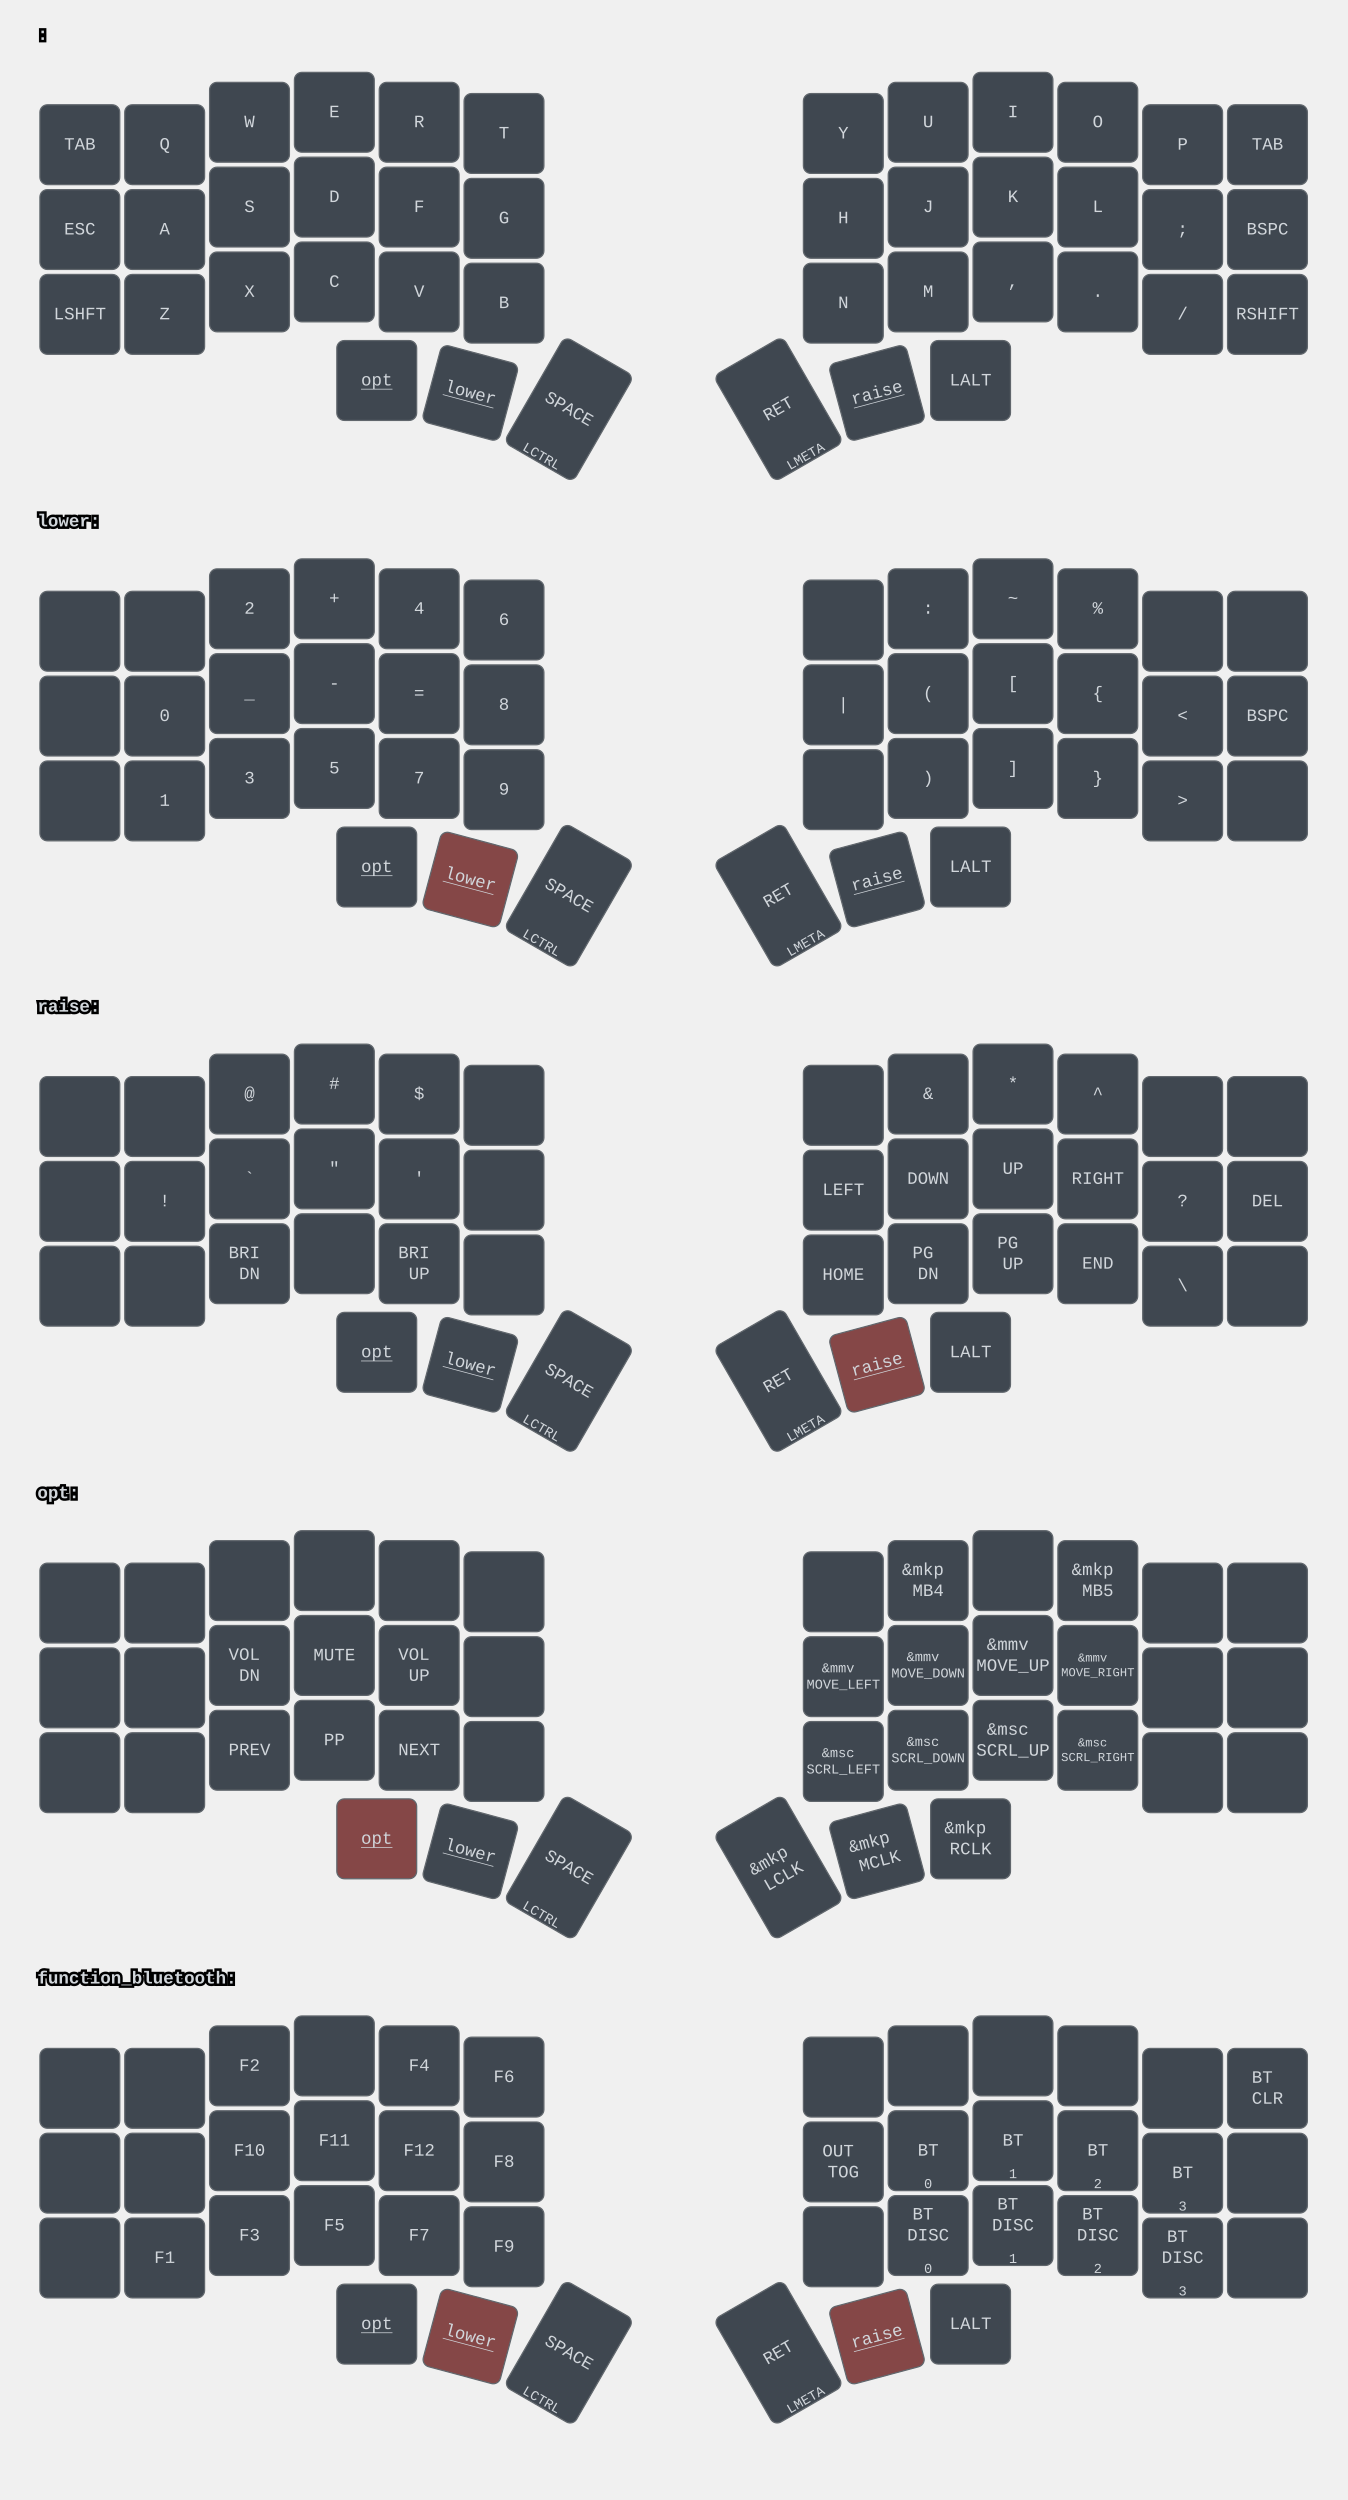
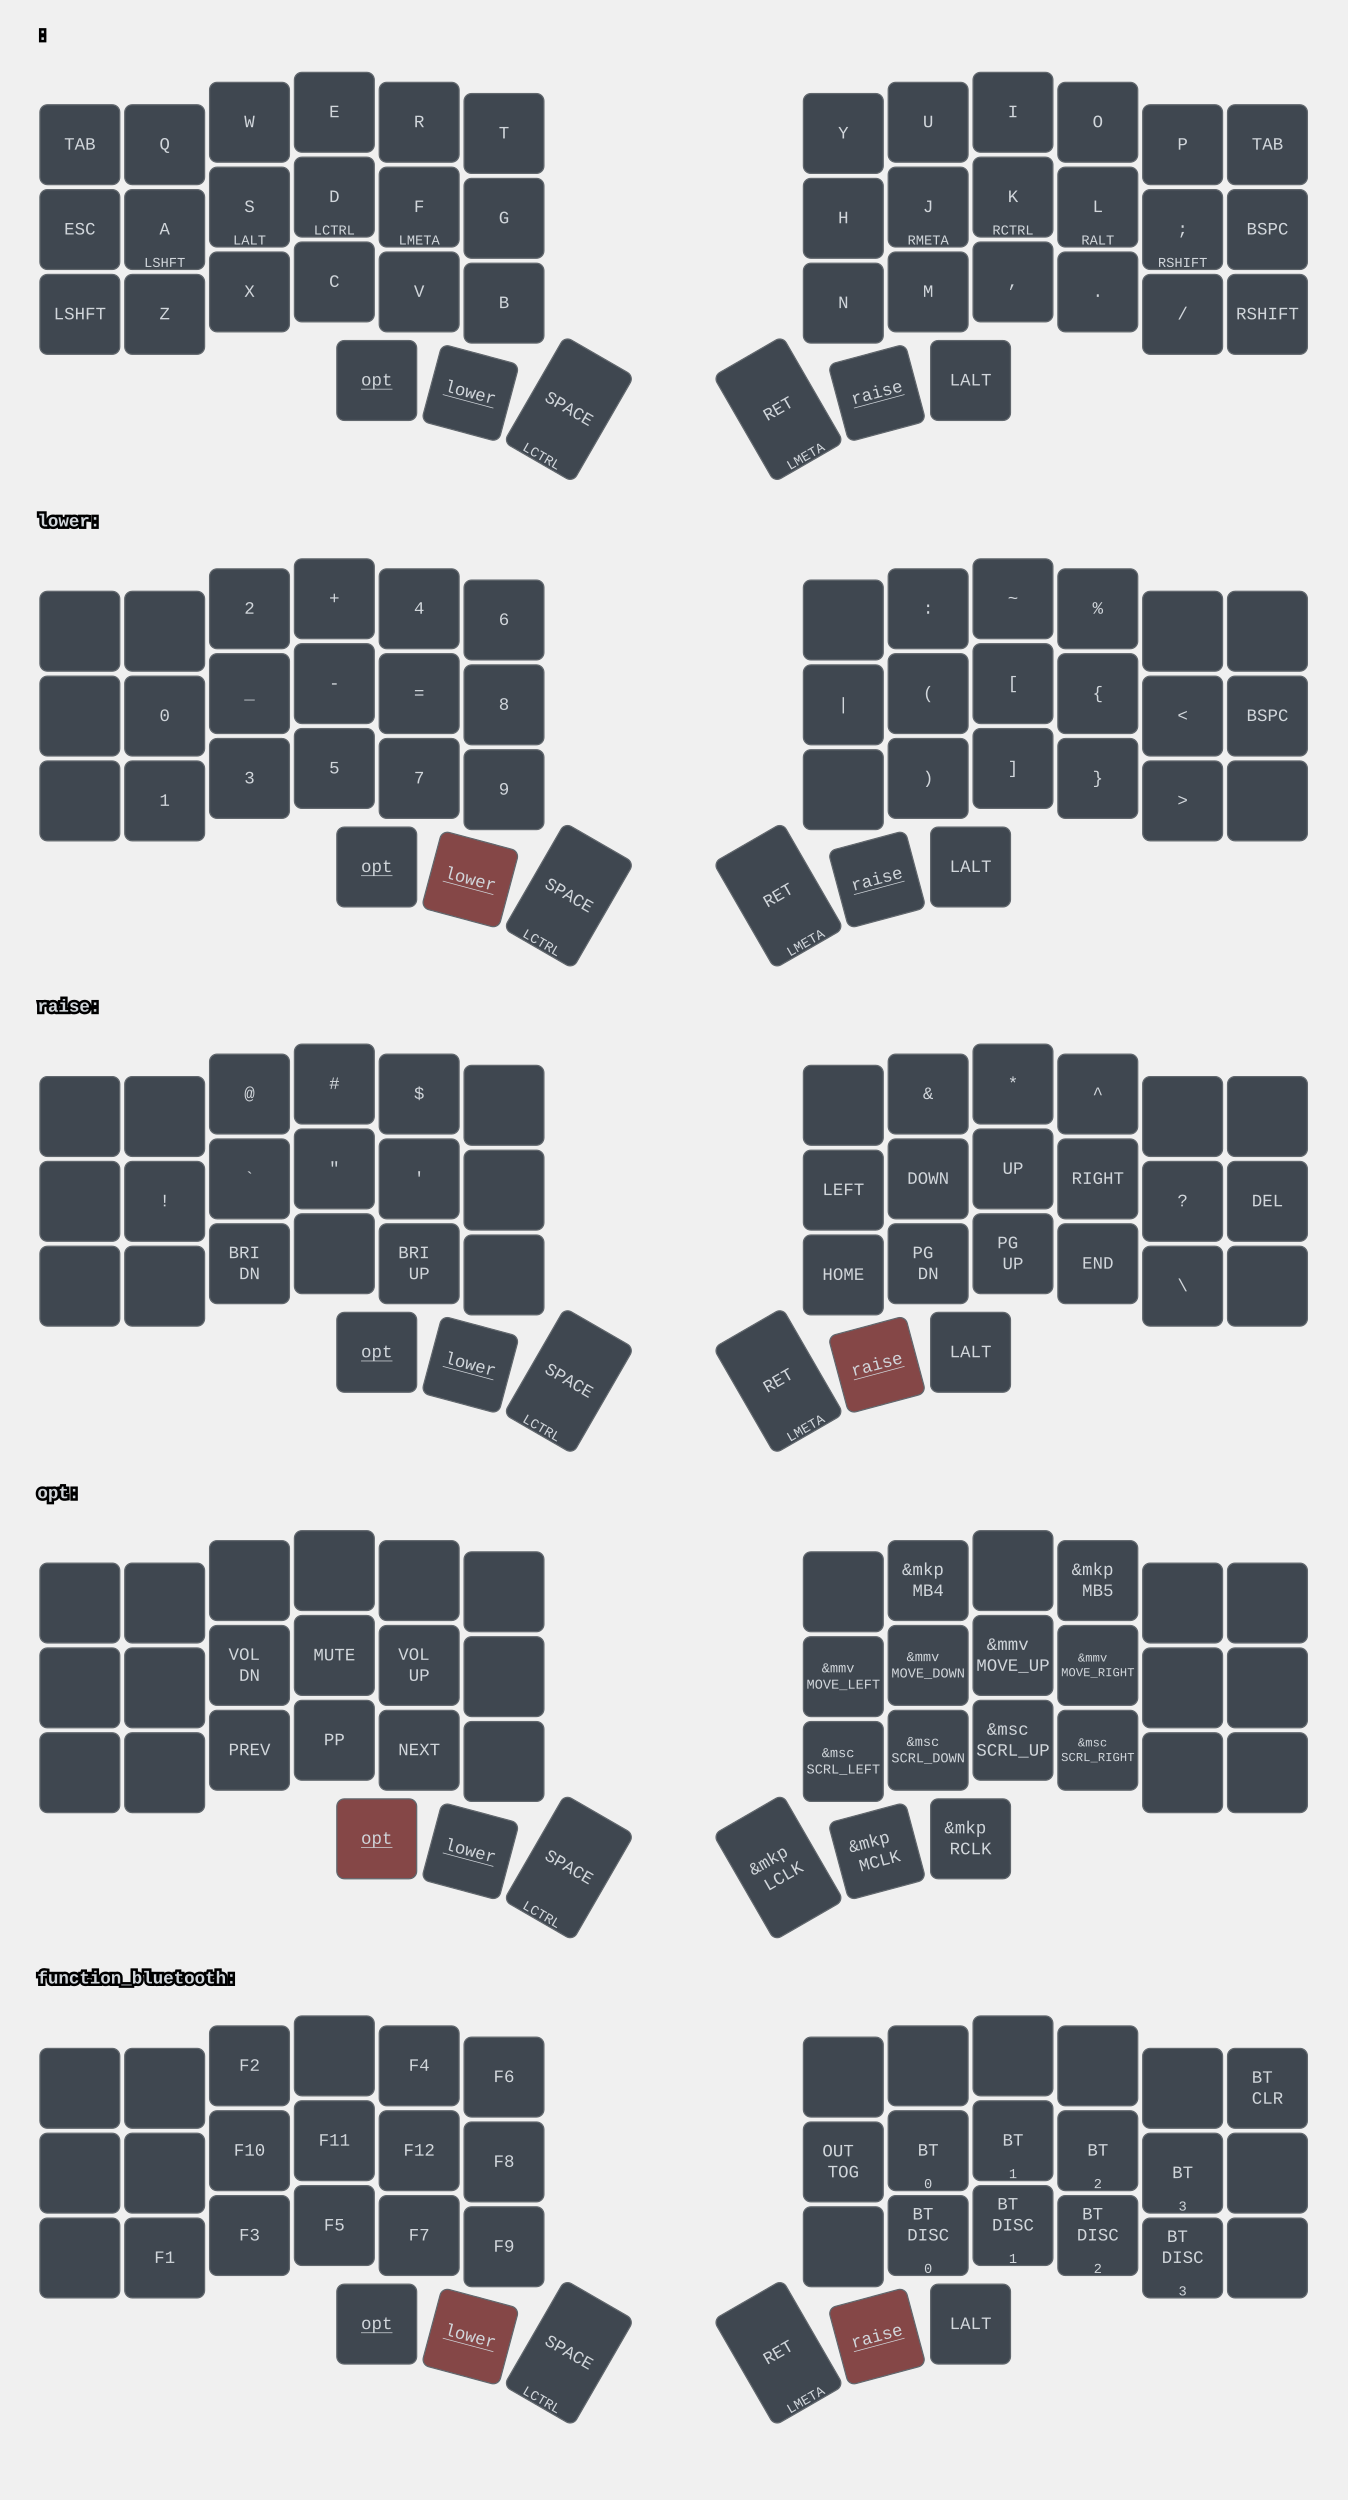
<svg xmlns="http://www.w3.org/2000/svg" width="1080" height="2004" viewBox="0 0 1080 2004" class="keymap">
  <style>/* inherit to force styles through use tags */
svg path {
    fill: inherit;
}

/* font and background color specifications */
svg.keymap {
    font-family: SFMono-Regular,Consolas,Liberation Mono,Menlo,monospace;
    font-size: 14px;
    font-kerning: normal;
    text-rendering: optimizeLegibility;
    fill: #24292e;
}

/* default key styling */
rect.key {
    fill: #f6f8fa;
}

rect.key, rect.combo {
    stroke: #c9cccf;
    stroke-width: 1;
}

/* default key side styling, only used is draw_key_sides is set */
rect.side {
    filter: brightness(90%);
}

/* color accent for combo boxes */
rect.combo, rect.combo-separate {
    fill: #cdf;
}

/* color accent for held keys */
rect.held, rect.combo.held {
    fill: #fdd;
}

/* color accent for ghost (optional) keys */
rect.ghost, rect.combo.ghost {
    stroke-dasharray: 4, 4;
    stroke-width: 2;
}

text {
    text-anchor: middle;
    dominant-baseline: middle;
}

/* styling for layer labels */
text.label {
    font-weight: bold;
    text-anchor: start;
    stroke: white;
    stroke-width: 4;
    paint-order: stroke;
}

/* styling for optional footer */
text.footer {
    text-anchor: end;
    dominant-baseline: auto;
    stroke: white;
    stroke-width: 4;
    paint-order: stroke;
}

/* styling for combo tap, and key non-tap label text */
text.combo, text.hold, text.shifted, text.left, text.right {
    font-size: 11px;
}

text.hold {
    text-anchor: middle;
    dominant-baseline: auto;
}

text.shifted {
    text-anchor: middle;
    dominant-baseline: hanging;
}

text.left {
    text-anchor: start;
}

text.right {
    text-anchor: end;
}

text.layer-activator {
    text-decoration: underline;
}

/* styling for hold/shifted label text in combo box */
text.combo.hold, text.combo.shifted, text.combo.left, text.combo.right {
    font-size: 8px;
}

/* lighter symbol for transparent keys */
text.trans {
    fill: #7b7e81;
}

/* styling for combo dendrons */
path.combo {
    stroke-width: 1;
    stroke: gray;
    fill: none;
}

/* Start Tabler Icons Cleanup */
/* cannot use height/width with glyphs */
.icon-tabler &gt; path {
    fill: inherit;
    stroke: inherit;
    stroke-width: 2;
}
/* hide tabler's default box */
.icon-tabler &gt; path[stroke="none"][fill="none"] {
    visibility: hidden;
}
/* End Tabler Icons Cleanup */

svg.keymap { fill: #d1d6db; }
rect.key { fill: #3f4750; }
rect.key, rect.combo { stroke: #60666c; }
rect.combo, rect.combo-separate { fill: #1f3d7a; }
rect.held, rect.combo.held { fill: #854747; }
text.label, text.footer { stroke: black; }
text.trans { fill: #7e8184; }
path.combo { stroke: #7f7f7f; }
</style>
  <g transform="translate(30, 0)" class="layer- ">
    <text x="0" y="28" class="label" id="x_x"> :</text>
    <g transform="translate(0, 56)">
      <g transform="translate(34, 60)" class="key keypos-0">
        <rect rx="6" ry="6" x="-32" y="-32" width="64" height="64" class="key" />
        <text x="0" y="0" class="key tap">TAB</text>
      </g>
      <g transform="translate(102, 60)" class="key keypos-1">
        <rect rx="6" ry="6" x="-32" y="-32" width="64" height="64" class="key" />
        <text x="0" y="0" class="key tap">Q</text>
      </g>
      <g transform="translate(170, 42)" class="key keypos-2">
        <rect rx="6" ry="6" x="-32" y="-32" width="64" height="64" class="key" />
        <text x="0" y="0" class="key tap">W</text>
      </g>
      <g transform="translate(238, 34)" class="key keypos-3">
        <rect rx="6" ry="6" x="-32" y="-32" width="64" height="64" class="key" />
        <text x="0" y="0" class="key tap">E</text>
      </g>
      <g transform="translate(306, 42)" class="key keypos-4">
        <rect rx="6" ry="6" x="-32" y="-32" width="64" height="64" class="key" />
        <text x="0" y="0" class="key tap">R</text>
      </g>
      <g transform="translate(374, 51)" class="key keypos-5">
        <rect rx="6" ry="6" x="-32" y="-32" width="64" height="64" class="key" />
        <text x="0" y="0" class="key tap">T</text>
      </g>
      <g transform="translate(646, 51)" class="key keypos-6">
        <rect rx="6" ry="6" x="-32" y="-32" width="64" height="64" class="key" />
        <text x="0" y="0" class="key tap">Y</text>
      </g>
      <g transform="translate(714, 42)" class="key keypos-7">
        <rect rx="6" ry="6" x="-32" y="-32" width="64" height="64" class="key" />
        <text x="0" y="0" class="key tap">U</text>
      </g>
      <g transform="translate(782, 34)" class="key keypos-8">
        <rect rx="6" ry="6" x="-32" y="-32" width="64" height="64" class="key" />
        <text x="0" y="0" class="key tap">I</text>
      </g>
      <g transform="translate(850, 42)" class="key keypos-9">
        <rect rx="6" ry="6" x="-32" y="-32" width="64" height="64" class="key" />
        <text x="0" y="0" class="key tap">O</text>
      </g>
      <g transform="translate(918, 60)" class="key keypos-10">
        <rect rx="6" ry="6" x="-32" y="-32" width="64" height="64" class="key" />
        <text x="0" y="0" class="key tap">P</text>
      </g>
      <g transform="translate(986, 60)" class="key keypos-11">
        <rect rx="6" ry="6" x="-32" y="-32" width="64" height="64" class="key" />
        <text x="0" y="0" class="key tap">TAB</text>
      </g>
      <g transform="translate(34, 128)" class="key keypos-12">
        <rect rx="6" ry="6" x="-32" y="-32" width="64" height="64" class="key" />
        <text x="0" y="0" class="key tap">ESC</text>
      </g>
      <g transform="translate(102, 128)" class="key keypos-13">
        <rect rx="6" ry="6" x="-32" y="-32" width="64" height="64" class="key" />
        <text x="0" y="0" class="key tap">A</text>
+         <text x="0" y="30" class="key hold">LSHFT</text>
      </g>
      <g transform="translate(170, 110)" class="key keypos-14">
        <rect rx="6" ry="6" x="-32" y="-32" width="64" height="64" class="key" />
        <text x="0" y="0" class="key tap">S</text>
+         <text x="0" y="30" class="key hold">LALT</text>
      </g>
      <g transform="translate(238, 102)" class="key keypos-15">
        <rect rx="6" ry="6" x="-32" y="-32" width="64" height="64" class="key" />
        <text x="0" y="0" class="key tap">D</text>
+         <text x="0" y="30" class="key hold">LCTRL</text>
      </g>
      <g transform="translate(306, 110)" class="key keypos-16">
        <rect rx="6" ry="6" x="-32" y="-32" width="64" height="64" class="key" />
        <text x="0" y="0" class="key tap">F</text>
+         <text x="0" y="30" class="key hold">LMETA</text>
      </g>
      <g transform="translate(374, 119)" class="key keypos-17">
        <rect rx="6" ry="6" x="-32" y="-32" width="64" height="64" class="key" />
        <text x="0" y="0" class="key tap">G</text>
      </g>
      <g transform="translate(646, 119)" class="key keypos-18">
        <rect rx="6" ry="6" x="-32" y="-32" width="64" height="64" class="key" />
        <text x="0" y="0" class="key tap">H</text>
      </g>
      <g transform="translate(714, 110)" class="key keypos-19">
        <rect rx="6" ry="6" x="-32" y="-32" width="64" height="64" class="key" />
        <text x="0" y="0" class="key tap">J</text>
+         <text x="0" y="30" class="key hold">RMETA</text>
      </g>
      <g transform="translate(782, 102)" class="key keypos-20">
        <rect rx="6" ry="6" x="-32" y="-32" width="64" height="64" class="key" />
        <text x="0" y="0" class="key tap">K</text>
+         <text x="0" y="30" class="key hold">RCTRL</text>
      </g>
      <g transform="translate(850, 110)" class="key keypos-21">
        <rect rx="6" ry="6" x="-32" y="-32" width="64" height="64" class="key" />
        <text x="0" y="0" class="key tap">L</text>
+         <text x="0" y="30" class="key hold">RALT</text>
      </g>
      <g transform="translate(918, 128)" class="key keypos-22">
        <rect rx="6" ry="6" x="-32" y="-32" width="64" height="64" class="key" />
        <text x="0" y="0" class="key tap">;</text>
+         <text x="0" y="30" class="key hold">RSHIFT</text>
      </g>
      <g transform="translate(986, 128)" class="key keypos-23">
        <rect rx="6" ry="6" x="-32" y="-32" width="64" height="64" class="key" />
        <text x="0" y="0" class="key tap">BSPC</text>
      </g>
      <g transform="translate(34, 196)" class="key keypos-24">
        <rect rx="6" ry="6" x="-32" y="-32" width="64" height="64" class="key" />
        <text x="0" y="0" class="key tap">LSHFT</text>
      </g>
      <g transform="translate(102, 196)" class="key keypos-25">
        <rect rx="6" ry="6" x="-32" y="-32" width="64" height="64" class="key" />
        <text x="0" y="0" class="key tap">Z</text>
      </g>
      <g transform="translate(170, 178)" class="key keypos-26">
        <rect rx="6" ry="6" x="-32" y="-32" width="64" height="64" class="key" />
        <text x="0" y="0" class="key tap">X</text>
      </g>
      <g transform="translate(238, 170)" class="key keypos-27">
        <rect rx="6" ry="6" x="-32" y="-32" width="64" height="64" class="key" />
        <text x="0" y="0" class="key tap">C</text>
      </g>
      <g transform="translate(306, 178)" class="key keypos-28">
        <rect rx="6" ry="6" x="-32" y="-32" width="64" height="64" class="key" />
        <text x="0" y="0" class="key tap">V</text>
      </g>
      <g transform="translate(374, 187)" class="key keypos-29">
        <rect rx="6" ry="6" x="-32" y="-32" width="64" height="64" class="key" />
        <text x="0" y="0" class="key tap">B</text>
      </g>
      <g transform="translate(646, 187)" class="key keypos-30">
        <rect rx="6" ry="6" x="-32" y="-32" width="64" height="64" class="key" />
        <text x="0" y="0" class="key tap">N</text>
      </g>
      <g transform="translate(714, 178)" class="key keypos-31">
        <rect rx="6" ry="6" x="-32" y="-32" width="64" height="64" class="key" />
        <text x="0" y="0" class="key tap">M</text>
      </g>
      <g transform="translate(782, 170)" class="key keypos-32">
        <rect rx="6" ry="6" x="-32" y="-32" width="64" height="64" class="key" />
        <text x="0" y="0" class="key tap">,</text>
      </g>
      <g transform="translate(850, 178)" class="key keypos-33">
        <rect rx="6" ry="6" x="-32" y="-32" width="64" height="64" class="key" />
        <text x="0" y="0" class="key tap">.</text>
      </g>
      <g transform="translate(918, 196)" class="key keypos-34">
        <rect rx="6" ry="6" x="-32" y="-32" width="64" height="64" class="key" />
        <text x="0" y="0" class="key tap">/</text>
      </g>
      <g transform="translate(986, 196)" class="key keypos-35">
        <rect rx="6" ry="6" x="-32" y="-32" width="64" height="64" class="key" />
        <text x="0" y="0" class="key tap">RSHIFT</text>
      </g>
      <g transform="translate(272, 249)" class="key keypos-36">
        <rect rx="6" ry="6" x="-32" y="-32" width="64" height="64" class="key" />
        <a href="#opt">
          <text x="0" y="0" class="key tap layer-activator">opt</text>
        </a>
      </g>
      <g transform="translate(347, 259) rotate(15.0)" class="key keypos-37">
        <rect rx="6" ry="6" x="-32" y="-32" width="64" height="64" class="key" />
        <a href="#lower">
          <text x="0" y="0" class="key tap layer-activator">lower</text>
        </a>
      </g>
      <g transform="translate(426, 272) rotate(30.0)" class="key keypos-38">
        <rect rx="6" ry="6" x="-32" y="-49" width="64" height="98" class="key" />
        <text x="0" y="0" class="key tap">SPACE</text>
        <text x="0" y="47" class="key hold">LCTRL</text>
      </g>
      <g transform="translate(594, 272) rotate(-30.0)" class="key keypos-39">
        <rect rx="6" ry="6" x="-32" y="-49" width="64" height="98" class="key" />
        <text x="0" y="0" class="key tap">RET</text>
        <text x="0" y="47" class="key hold">LMETA</text>
      </g>
      <g transform="translate(673, 259) rotate(-15.0)" class="key keypos-40">
        <rect rx="6" ry="6" x="-32" y="-32" width="64" height="64" class="key" />
        <a href="#raise">
          <text x="0" y="0" class="key tap layer-activator">raise</text>
        </a>
      </g>
      <g transform="translate(748, 249)" class="key keypos-41">
        <rect rx="6" ry="6" x="-32" y="-32" width="64" height="64" class="key" />
        <text x="0" y="0" class="key tap">LALT</text>
      </g>
    </g>
  </g>
  <g transform="translate(30, 390)" class="layer-lower">
    <text x="0" y="28" class="label" id="lower">lower:</text>
    <g transform="translate(0, 56)">
      <g transform="translate(34, 60)" class="key keypos-0">
        <rect rx="6" ry="6" x="-32" y="-32" width="64" height="64" class="key" />
      </g>
      <g transform="translate(102, 60)" class="key keypos-1">
        <rect rx="6" ry="6" x="-32" y="-32" width="64" height="64" class="key" />
      </g>
      <g transform="translate(170, 42)" class="key keypos-2">
        <rect rx="6" ry="6" x="-32" y="-32" width="64" height="64" class="key" />
        <text x="0" y="0" class="key tap">2</text>
      </g>
      <g transform="translate(238, 34)" class="key keypos-3">
        <rect rx="6" ry="6" x="-32" y="-32" width="64" height="64" class="key" />
        <text x="0" y="0" class="key tap">+</text>
      </g>
      <g transform="translate(306, 42)" class="key keypos-4">
        <rect rx="6" ry="6" x="-32" y="-32" width="64" height="64" class="key" />
        <text x="0" y="0" class="key tap">4</text>
      </g>
      <g transform="translate(374, 51)" class="key keypos-5">
        <rect rx="6" ry="6" x="-32" y="-32" width="64" height="64" class="key" />
        <text x="0" y="0" class="key tap">6</text>
      </g>
      <g transform="translate(646, 51)" class="key keypos-6">
        <rect rx="6" ry="6" x="-32" y="-32" width="64" height="64" class="key" />
      </g>
      <g transform="translate(714, 42)" class="key keypos-7">
        <rect rx="6" ry="6" x="-32" y="-32" width="64" height="64" class="key" />
        <text x="0" y="0" class="key tap">:</text>
      </g>
      <g transform="translate(782, 34)" class="key keypos-8">
        <rect rx="6" ry="6" x="-32" y="-32" width="64" height="64" class="key" />
        <text x="0" y="0" class="key tap">~</text>
      </g>
      <g transform="translate(850, 42)" class="key keypos-9">
        <rect rx="6" ry="6" x="-32" y="-32" width="64" height="64" class="key" />
        <text x="0" y="0" class="key tap">%</text>
      </g>
      <g transform="translate(918, 60)" class="key keypos-10">
        <rect rx="6" ry="6" x="-32" y="-32" width="64" height="64" class="key" />
      </g>
      <g transform="translate(986, 60)" class="key keypos-11">
        <rect rx="6" ry="6" x="-32" y="-32" width="64" height="64" class="key" />
      </g>
      <g transform="translate(34, 128)" class="key keypos-12">
        <rect rx="6" ry="6" x="-32" y="-32" width="64" height="64" class="key" />
      </g>
      <g transform="translate(102, 128)" class="key keypos-13">
        <rect rx="6" ry="6" x="-32" y="-32" width="64" height="64" class="key" />
        <text x="0" y="0" class="key tap">0</text>
      </g>
      <g transform="translate(170, 110)" class="key keypos-14">
        <rect rx="6" ry="6" x="-32" y="-32" width="64" height="64" class="key" />
        <text x="0" y="0" class="key tap">_</text>
      </g>
      <g transform="translate(238, 102)" class="key keypos-15">
        <rect rx="6" ry="6" x="-32" y="-32" width="64" height="64" class="key" />
        <text x="0" y="0" class="key tap">-</text>
      </g>
      <g transform="translate(306, 110)" class="key keypos-16">
        <rect rx="6" ry="6" x="-32" y="-32" width="64" height="64" class="key" />
        <text x="0" y="0" class="key tap">=</text>
      </g>
      <g transform="translate(374, 119)" class="key keypos-17">
        <rect rx="6" ry="6" x="-32" y="-32" width="64" height="64" class="key" />
        <text x="0" y="0" class="key tap">8</text>
      </g>
      <g transform="translate(646, 119)" class="key keypos-18">
        <rect rx="6" ry="6" x="-32" y="-32" width="64" height="64" class="key" />
        <text x="0" y="0" class="key tap">|</text>
      </g>
      <g transform="translate(714, 110)" class="key keypos-19">
        <rect rx="6" ry="6" x="-32" y="-32" width="64" height="64" class="key" />
        <text x="0" y="0" class="key tap">(</text>
      </g>
      <g transform="translate(782, 102)" class="key keypos-20">
        <rect rx="6" ry="6" x="-32" y="-32" width="64" height="64" class="key" />
        <text x="0" y="0" class="key tap">[</text>
      </g>
      <g transform="translate(850, 110)" class="key keypos-21">
        <rect rx="6" ry="6" x="-32" y="-32" width="64" height="64" class="key" />
        <text x="0" y="0" class="key tap">{</text>
      </g>
      <g transform="translate(918, 128)" class="key keypos-22">
        <rect rx="6" ry="6" x="-32" y="-32" width="64" height="64" class="key" />
        <text x="0" y="0" class="key tap">&lt;</text>
      </g>
      <g transform="translate(986, 128)" class="key keypos-23">
        <rect rx="6" ry="6" x="-32" y="-32" width="64" height="64" class="key" />
        <text x="0" y="0" class="key tap">BSPC</text>
      </g>
      <g transform="translate(34, 196)" class="key keypos-24">
        <rect rx="6" ry="6" x="-32" y="-32" width="64" height="64" class="key" />
      </g>
      <g transform="translate(102, 196)" class="key keypos-25">
        <rect rx="6" ry="6" x="-32" y="-32" width="64" height="64" class="key" />
        <text x="0" y="0" class="key tap">1</text>
      </g>
      <g transform="translate(170, 178)" class="key keypos-26">
        <rect rx="6" ry="6" x="-32" y="-32" width="64" height="64" class="key" />
        <text x="0" y="0" class="key tap">3</text>
      </g>
      <g transform="translate(238, 170)" class="key keypos-27">
        <rect rx="6" ry="6" x="-32" y="-32" width="64" height="64" class="key" />
        <text x="0" y="0" class="key tap">5</text>
      </g>
      <g transform="translate(306, 178)" class="key keypos-28">
        <rect rx="6" ry="6" x="-32" y="-32" width="64" height="64" class="key" />
        <text x="0" y="0" class="key tap">7</text>
      </g>
      <g transform="translate(374, 187)" class="key keypos-29">
        <rect rx="6" ry="6" x="-32" y="-32" width="64" height="64" class="key" />
        <text x="0" y="0" class="key tap">9</text>
      </g>
      <g transform="translate(646, 187)" class="key keypos-30">
        <rect rx="6" ry="6" x="-32" y="-32" width="64" height="64" class="key" />
      </g>
      <g transform="translate(714, 178)" class="key keypos-31">
        <rect rx="6" ry="6" x="-32" y="-32" width="64" height="64" class="key" />
        <text x="0" y="0" class="key tap">)</text>
      </g>
      <g transform="translate(782, 170)" class="key keypos-32">
        <rect rx="6" ry="6" x="-32" y="-32" width="64" height="64" class="key" />
        <text x="0" y="0" class="key tap">]</text>
      </g>
      <g transform="translate(850, 178)" class="key keypos-33">
        <rect rx="6" ry="6" x="-32" y="-32" width="64" height="64" class="key" />
        <text x="0" y="0" class="key tap">}</text>
      </g>
      <g transform="translate(918, 196)" class="key keypos-34">
        <rect rx="6" ry="6" x="-32" y="-32" width="64" height="64" class="key" />
        <text x="0" y="0" class="key tap">&gt;</text>
      </g>
      <g transform="translate(986, 196)" class="key keypos-35">
        <rect rx="6" ry="6" x="-32" y="-32" width="64" height="64" class="key" />
      </g>
      <g transform="translate(272, 249)" class="key keypos-36">
        <rect rx="6" ry="6" x="-32" y="-32" width="64" height="64" class="key" />
        <a href="#opt">
          <text x="0" y="0" class="key tap layer-activator">opt</text>
        </a>
      </g>
      <g transform="translate(347, 259) rotate(15.0)" class="key held keypos-37">
        <rect rx="6" ry="6" x="-32" y="-32" width="64" height="64" class="key held" />
        <a href="#lower">
          <text x="0" y="0" class="key held tap layer-activator">lower</text>
        </a>
      </g>
      <g transform="translate(426, 272) rotate(30.0)" class="key keypos-38">
        <rect rx="6" ry="6" x="-32" y="-49" width="64" height="98" class="key" />
        <text x="0" y="0" class="key tap">SPACE</text>
        <text x="0" y="47" class="key hold">LCTRL</text>
      </g>
      <g transform="translate(594, 272) rotate(-30.0)" class="key keypos-39">
        <rect rx="6" ry="6" x="-32" y="-49" width="64" height="98" class="key" />
        <text x="0" y="0" class="key tap">RET</text>
        <text x="0" y="47" class="key hold">LMETA</text>
      </g>
      <g transform="translate(673, 259) rotate(-15.0)" class="key keypos-40">
        <rect rx="6" ry="6" x="-32" y="-32" width="64" height="64" class="key" />
        <a href="#raise">
          <text x="0" y="0" class="key tap layer-activator">raise</text>
        </a>
      </g>
      <g transform="translate(748, 249)" class="key keypos-41">
        <rect rx="6" ry="6" x="-32" y="-32" width="64" height="64" class="key" />
        <text x="0" y="0" class="key tap">LALT</text>
      </g>
    </g>
  </g>
  <g transform="translate(30, 779)" class="layer-raise">
    <text x="0" y="28" class="label" id="raise">raise:</text>
    <g transform="translate(0, 56)">
      <g transform="translate(34, 60)" class="key keypos-0">
        <rect rx="6" ry="6" x="-32" y="-32" width="64" height="64" class="key" />
      </g>
      <g transform="translate(102, 60)" class="key keypos-1">
        <rect rx="6" ry="6" x="-32" y="-32" width="64" height="64" class="key" />
      </g>
      <g transform="translate(170, 42)" class="key keypos-2">
        <rect rx="6" ry="6" x="-32" y="-32" width="64" height="64" class="key" />
        <text x="0" y="0" class="key tap">@</text>
      </g>
      <g transform="translate(238, 34)" class="key keypos-3">
        <rect rx="6" ry="6" x="-32" y="-32" width="64" height="64" class="key" />
        <text x="0" y="0" class="key tap">#</text>
      </g>
      <g transform="translate(306, 42)" class="key keypos-4">
        <rect rx="6" ry="6" x="-32" y="-32" width="64" height="64" class="key" />
        <text x="0" y="0" class="key tap">$</text>
      </g>
      <g transform="translate(374, 51)" class="key keypos-5">
        <rect rx="6" ry="6" x="-32" y="-32" width="64" height="64" class="key" />
      </g>
      <g transform="translate(646, 51)" class="key keypos-6">
        <rect rx="6" ry="6" x="-32" y="-32" width="64" height="64" class="key" />
      </g>
      <g transform="translate(714, 42)" class="key keypos-7">
        <rect rx="6" ry="6" x="-32" y="-32" width="64" height="64" class="key" />
        <text x="0" y="0" class="key tap">&amp;</text>
      </g>
      <g transform="translate(782, 34)" class="key keypos-8">
        <rect rx="6" ry="6" x="-32" y="-32" width="64" height="64" class="key" />
        <text x="0" y="0" class="key tap">*</text>
      </g>
      <g transform="translate(850, 42)" class="key keypos-9">
        <rect rx="6" ry="6" x="-32" y="-32" width="64" height="64" class="key" />
        <text x="0" y="0" class="key tap">^</text>
      </g>
      <g transform="translate(918, 60)" class="key keypos-10">
        <rect rx="6" ry="6" x="-32" y="-32" width="64" height="64" class="key" />
      </g>
      <g transform="translate(986, 60)" class="key keypos-11">
        <rect rx="6" ry="6" x="-32" y="-32" width="64" height="64" class="key" />
      </g>
      <g transform="translate(34, 128)" class="key keypos-12">
        <rect rx="6" ry="6" x="-32" y="-32" width="64" height="64" class="key" />
      </g>
      <g transform="translate(102, 128)" class="key keypos-13">
        <rect rx="6" ry="6" x="-32" y="-32" width="64" height="64" class="key" />
        <text x="0" y="0" class="key tap">!</text>
      </g>
      <g transform="translate(170, 110)" class="key keypos-14">
        <rect rx="6" ry="6" x="-32" y="-32" width="64" height="64" class="key" />
        <text x="0" y="0" class="key tap">`</text>
      </g>
      <g transform="translate(238, 102)" class="key keypos-15">
        <rect rx="6" ry="6" x="-32" y="-32" width="64" height="64" class="key" />
        <text x="0" y="0" class="key tap">"</text>
      </g>
      <g transform="translate(306, 110)" class="key keypos-16">
        <rect rx="6" ry="6" x="-32" y="-32" width="64" height="64" class="key" />
        <text x="0" y="0" class="key tap">'</text>
      </g>
      <g transform="translate(374, 119)" class="key keypos-17">
        <rect rx="6" ry="6" x="-32" y="-32" width="64" height="64" class="key" />
      </g>
      <g transform="translate(646, 119)" class="key keypos-18">
        <rect rx="6" ry="6" x="-32" y="-32" width="64" height="64" class="key" />
        <text x="0" y="0" class="key tap">LEFT</text>
      </g>
      <g transform="translate(714, 110)" class="key keypos-19">
        <rect rx="6" ry="6" x="-32" y="-32" width="64" height="64" class="key" />
        <text x="0" y="0" class="key tap">DOWN</text>
      </g>
      <g transform="translate(782, 102)" class="key keypos-20">
        <rect rx="6" ry="6" x="-32" y="-32" width="64" height="64" class="key" />
        <text x="0" y="0" class="key tap">UP</text>
      </g>
      <g transform="translate(850, 110)" class="key keypos-21">
        <rect rx="6" ry="6" x="-32" y="-32" width="64" height="64" class="key" />
        <text x="0" y="0" class="key tap">RIGHT</text>
      </g>
      <g transform="translate(918, 128)" class="key keypos-22">
        <rect rx="6" ry="6" x="-32" y="-32" width="64" height="64" class="key" />
        <text x="0" y="0" class="key tap">?</text>
      </g>
      <g transform="translate(986, 128)" class="key keypos-23">
        <rect rx="6" ry="6" x="-32" y="-32" width="64" height="64" class="key" />
        <text x="0" y="0" class="key tap">DEL</text>
      </g>
      <g transform="translate(34, 196)" class="key keypos-24">
        <rect rx="6" ry="6" x="-32" y="-32" width="64" height="64" class="key" />
      </g>
      <g transform="translate(102, 196)" class="key keypos-25">
        <rect rx="6" ry="6" x="-32" y="-32" width="64" height="64" class="key" />
      </g>
      <g transform="translate(170, 178)" class="key keypos-26">
        <rect rx="6" ry="6" x="-32" y="-32" width="64" height="64" class="key" />
        <text x="0" y="0" class="key tap">
          <tspan x="0" dy="-0.6em">BRI</tspan>
          <tspan x="0" dy="1.2em">DN</tspan>
        </text>
      </g>
      <g transform="translate(238, 170)" class="key keypos-27">
        <rect rx="6" ry="6" x="-32" y="-32" width="64" height="64" class="key" />
      </g>
      <g transform="translate(306, 178)" class="key keypos-28">
        <rect rx="6" ry="6" x="-32" y="-32" width="64" height="64" class="key" />
        <text x="0" y="0" class="key tap">
          <tspan x="0" dy="-0.6em">BRI</tspan>
          <tspan x="0" dy="1.2em">UP</tspan>
        </text>
      </g>
      <g transform="translate(374, 187)" class="key keypos-29">
        <rect rx="6" ry="6" x="-32" y="-32" width="64" height="64" class="key" />
      </g>
      <g transform="translate(646, 187)" class="key keypos-30">
        <rect rx="6" ry="6" x="-32" y="-32" width="64" height="64" class="key" />
        <text x="0" y="0" class="key tap">HOME</text>
      </g>
      <g transform="translate(714, 178)" class="key keypos-31">
        <rect rx="6" ry="6" x="-32" y="-32" width="64" height="64" class="key" />
        <text x="0" y="0" class="key tap">
          <tspan x="0" dy="-0.6em">PG</tspan>
          <tspan x="0" dy="1.2em">DN</tspan>
        </text>
      </g>
      <g transform="translate(782, 170)" class="key keypos-32">
        <rect rx="6" ry="6" x="-32" y="-32" width="64" height="64" class="key" />
        <text x="0" y="0" class="key tap">
          <tspan x="0" dy="-0.6em">PG</tspan>
          <tspan x="0" dy="1.2em">UP</tspan>
        </text>
      </g>
      <g transform="translate(850, 178)" class="key keypos-33">
        <rect rx="6" ry="6" x="-32" y="-32" width="64" height="64" class="key" />
        <text x="0" y="0" class="key tap">END</text>
      </g>
      <g transform="translate(918, 196)" class="key keypos-34">
        <rect rx="6" ry="6" x="-32" y="-32" width="64" height="64" class="key" />
        <text x="0" y="0" class="key tap">\</text>
      </g>
      <g transform="translate(986, 196)" class="key keypos-35">
        <rect rx="6" ry="6" x="-32" y="-32" width="64" height="64" class="key" />
      </g>
      <g transform="translate(272, 249)" class="key keypos-36">
        <rect rx="6" ry="6" x="-32" y="-32" width="64" height="64" class="key" />
        <a href="#opt">
          <text x="0" y="0" class="key tap layer-activator">opt</text>
        </a>
      </g>
      <g transform="translate(347, 259) rotate(15.0)" class="key keypos-37">
        <rect rx="6" ry="6" x="-32" y="-32" width="64" height="64" class="key" />
        <a href="#lower">
          <text x="0" y="0" class="key tap layer-activator">lower</text>
        </a>
      </g>
      <g transform="translate(426, 272) rotate(30.0)" class="key keypos-38">
        <rect rx="6" ry="6" x="-32" y="-49" width="64" height="98" class="key" />
        <text x="0" y="0" class="key tap">SPACE</text>
        <text x="0" y="47" class="key hold">LCTRL</text>
      </g>
      <g transform="translate(594, 272) rotate(-30.0)" class="key keypos-39">
        <rect rx="6" ry="6" x="-32" y="-49" width="64" height="98" class="key" />
        <text x="0" y="0" class="key tap">RET</text>
        <text x="0" y="47" class="key hold">LMETA</text>
      </g>
      <g transform="translate(673, 259) rotate(-15.0)" class="key held keypos-40">
        <rect rx="6" ry="6" x="-32" y="-32" width="64" height="64" class="key held" />
        <a href="#raise">
          <text x="0" y="0" class="key held tap layer-activator">raise</text>
        </a>
      </g>
      <g transform="translate(748, 249)" class="key keypos-41">
        <rect rx="6" ry="6" x="-32" y="-32" width="64" height="64" class="key" />
        <text x="0" y="0" class="key tap">LALT</text>
      </g>
    </g>
  </g>
  <g transform="translate(30, 1169)" class="layer-opt">
    <text x="0" y="28" class="label" id="opt">opt:</text>
    <g transform="translate(0, 56)">
      <g transform="translate(34, 60)" class="key keypos-0">
        <rect rx="6" ry="6" x="-32" y="-32" width="64" height="64" class="key" />
      </g>
      <g transform="translate(102, 60)" class="key keypos-1">
        <rect rx="6" ry="6" x="-32" y="-32" width="64" height="64" class="key" />
      </g>
      <g transform="translate(170, 42)" class="key keypos-2">
        <rect rx="6" ry="6" x="-32" y="-32" width="64" height="64" class="key" />
      </g>
      <g transform="translate(238, 34)" class="key keypos-3">
        <rect rx="6" ry="6" x="-32" y="-32" width="64" height="64" class="key" />
      </g>
      <g transform="translate(306, 42)" class="key keypos-4">
        <rect rx="6" ry="6" x="-32" y="-32" width="64" height="64" class="key" />
      </g>
      <g transform="translate(374, 51)" class="key keypos-5">
        <rect rx="6" ry="6" x="-32" y="-32" width="64" height="64" class="key" />
      </g>
      <g transform="translate(646, 51)" class="key keypos-6">
        <rect rx="6" ry="6" x="-32" y="-32" width="64" height="64" class="key" />
      </g>
      <g transform="translate(714, 42)" class="key keypos-7">
        <rect rx="6" ry="6" x="-32" y="-32" width="64" height="64" class="key" />
        <text x="0" y="0" class="key tap">
          <tspan x="0" dy="-0.6em">&amp;mkp</tspan>
          <tspan x="0" dy="1.2em">MB4</tspan>
        </text>
      </g>
      <g transform="translate(782, 34)" class="key keypos-8">
        <rect rx="6" ry="6" x="-32" y="-32" width="64" height="64" class="key" />
      </g>
      <g transform="translate(850, 42)" class="key keypos-9">
        <rect rx="6" ry="6" x="-32" y="-32" width="64" height="64" class="key" />
        <text x="0" y="0" class="key tap">
          <tspan x="0" dy="-0.6em">&amp;mkp</tspan>
          <tspan x="0" dy="1.2em">MB5</tspan>
        </text>
      </g>
      <g transform="translate(918, 60)" class="key keypos-10">
        <rect rx="6" ry="6" x="-32" y="-32" width="64" height="64" class="key" />
      </g>
      <g transform="translate(986, 60)" class="key keypos-11">
        <rect rx="6" ry="6" x="-32" y="-32" width="64" height="64" class="key" />
      </g>
      <g transform="translate(34, 128)" class="key keypos-12">
        <rect rx="6" ry="6" x="-32" y="-32" width="64" height="64" class="key" />
      </g>
      <g transform="translate(102, 128)" class="key keypos-13">
        <rect rx="6" ry="6" x="-32" y="-32" width="64" height="64" class="key" />
      </g>
      <g transform="translate(170, 110)" class="key keypos-14">
        <rect rx="6" ry="6" x="-32" y="-32" width="64" height="64" class="key" />
        <text x="0" y="0" class="key tap">
          <tspan x="0" dy="-0.6em">VOL</tspan>
          <tspan x="0" dy="1.2em">DN</tspan>
        </text>
      </g>
      <g transform="translate(238, 102)" class="key keypos-15">
        <rect rx="6" ry="6" x="-32" y="-32" width="64" height="64" class="key" />
        <text x="0" y="0" class="key tap">MUTE</text>
      </g>
      <g transform="translate(306, 110)" class="key keypos-16">
        <rect rx="6" ry="6" x="-32" y="-32" width="64" height="64" class="key" />
        <text x="0" y="0" class="key tap">
          <tspan x="0" dy="-0.6em">VOL</tspan>
          <tspan x="0" dy="1.2em">UP</tspan>
        </text>
      </g>
      <g transform="translate(374, 119)" class="key keypos-17">
        <rect rx="6" ry="6" x="-32" y="-32" width="64" height="64" class="key" />
      </g>
      <g transform="translate(646, 119)" class="key keypos-18">
        <rect rx="6" ry="6" x="-32" y="-32" width="64" height="64" class="key" />
        <text x="0" y="0" class="key tap">
          <tspan x="0" dy="-0.6em" style="font-size: 78%">&amp;mmv</tspan>
          <tspan x="0" dy="1.2em" style="font-size: 78%">MOVE_LEFT</tspan>
        </text>
      </g>
      <g transform="translate(714, 110)" class="key keypos-19">
        <rect rx="6" ry="6" x="-32" y="-32" width="64" height="64" class="key" />
        <text x="0" y="0" class="key tap">
          <tspan x="0" dy="-0.6em" style="font-size: 78%">&amp;mmv</tspan>
          <tspan x="0" dy="1.2em" style="font-size: 78%">MOVE_DOWN</tspan>
        </text>
      </g>
      <g transform="translate(782, 102)" class="key keypos-20">
        <rect rx="6" ry="6" x="-32" y="-32" width="64" height="64" class="key" />
        <text x="0" y="0" class="key tap">
          <tspan x="0" dy="-0.6em">&amp;mmv</tspan>
          <tspan x="0" dy="1.2em">MOVE_UP</tspan>
        </text>
      </g>
      <g transform="translate(850, 110)" class="key keypos-21">
        <rect rx="6" ry="6" x="-32" y="-32" width="64" height="64" class="key" />
        <text x="0" y="0" class="key tap">
          <tspan x="0" dy="-0.6em" style="font-size: 70%">&amp;mmv</tspan>
          <tspan x="0" dy="1.2em" style="font-size: 70%">MOVE_RIGHT</tspan>
        </text>
      </g>
      <g transform="translate(918, 128)" class="key keypos-22">
        <rect rx="6" ry="6" x="-32" y="-32" width="64" height="64" class="key" />
      </g>
      <g transform="translate(986, 128)" class="key keypos-23">
        <rect rx="6" ry="6" x="-32" y="-32" width="64" height="64" class="key" />
      </g>
      <g transform="translate(34, 196)" class="key keypos-24">
        <rect rx="6" ry="6" x="-32" y="-32" width="64" height="64" class="key" />
      </g>
      <g transform="translate(102, 196)" class="key keypos-25">
        <rect rx="6" ry="6" x="-32" y="-32" width="64" height="64" class="key" />
      </g>
      <g transform="translate(170, 178)" class="key keypos-26">
        <rect rx="6" ry="6" x="-32" y="-32" width="64" height="64" class="key" />
        <text x="0" y="0" class="key tap">PREV</text>
      </g>
      <g transform="translate(238, 170)" class="key keypos-27">
        <rect rx="6" ry="6" x="-32" y="-32" width="64" height="64" class="key" />
        <text x="0" y="0" class="key tap">PP</text>
      </g>
      <g transform="translate(306, 178)" class="key keypos-28">
        <rect rx="6" ry="6" x="-32" y="-32" width="64" height="64" class="key" />
        <text x="0" y="0" class="key tap">NEXT</text>
      </g>
      <g transform="translate(374, 187)" class="key keypos-29">
        <rect rx="6" ry="6" x="-32" y="-32" width="64" height="64" class="key" />
      </g>
      <g transform="translate(646, 187)" class="key keypos-30">
        <rect rx="6" ry="6" x="-32" y="-32" width="64" height="64" class="key" />
        <text x="0" y="0" class="key tap">
          <tspan x="0" dy="-0.6em" style="font-size: 78%">&amp;msc</tspan>
          <tspan x="0" dy="1.2em" style="font-size: 78%">SCRL_LEFT</tspan>
        </text>
      </g>
      <g transform="translate(714, 178)" class="key keypos-31">
        <rect rx="6" ry="6" x="-32" y="-32" width="64" height="64" class="key" />
        <text x="0" y="0" class="key tap">
          <tspan x="0" dy="-0.6em" style="font-size: 78%">&amp;msc</tspan>
          <tspan x="0" dy="1.2em" style="font-size: 78%">SCRL_DOWN</tspan>
        </text>
      </g>
      <g transform="translate(782, 170)" class="key keypos-32">
        <rect rx="6" ry="6" x="-32" y="-32" width="64" height="64" class="key" />
        <text x="0" y="0" class="key tap">
          <tspan x="0" dy="-0.6em">&amp;msc</tspan>
          <tspan x="0" dy="1.2em">SCRL_UP</tspan>
        </text>
      </g>
      <g transform="translate(850, 178)" class="key keypos-33">
        <rect rx="6" ry="6" x="-32" y="-32" width="64" height="64" class="key" />
        <text x="0" y="0" class="key tap">
          <tspan x="0" dy="-0.6em" style="font-size: 70%">&amp;msc</tspan>
          <tspan x="0" dy="1.2em" style="font-size: 70%">SCRL_RIGHT</tspan>
        </text>
      </g>
      <g transform="translate(918, 196)" class="key keypos-34">
        <rect rx="6" ry="6" x="-32" y="-32" width="64" height="64" class="key" />
      </g>
      <g transform="translate(986, 196)" class="key keypos-35">
        <rect rx="6" ry="6" x="-32" y="-32" width="64" height="64" class="key" />
      </g>
      <g transform="translate(272, 249)" class="key held keypos-36">
        <rect rx="6" ry="6" x="-32" y="-32" width="64" height="64" class="key held" />
        <a href="#opt">
          <text x="0" y="0" class="key held tap layer-activator">opt</text>
        </a>
      </g>
      <g transform="translate(347, 259) rotate(15.0)" class="key keypos-37">
        <rect rx="6" ry="6" x="-32" y="-32" width="64" height="64" class="key" />
        <a href="#lower">
          <text x="0" y="0" class="key tap layer-activator">lower</text>
        </a>
      </g>
      <g transform="translate(426, 272) rotate(30.0)" class="key keypos-38">
        <rect rx="6" ry="6" x="-32" y="-49" width="64" height="98" class="key" />
        <text x="0" y="0" class="key tap">SPACE</text>
        <text x="0" y="47" class="key hold">LCTRL</text>
      </g>
      <g transform="translate(594, 272) rotate(-30.0)" class="key keypos-39">
        <rect rx="6" ry="6" x="-32" y="-49" width="64" height="98" class="key" />
        <text x="0" y="0" class="key tap">
          <tspan x="0" dy="-0.6em">&amp;mkp</tspan>
          <tspan x="0" dy="1.2em">LCLK</tspan>
        </text>
      </g>
      <g transform="translate(673, 259) rotate(-15.0)" class="key keypos-40">
        <rect rx="6" ry="6" x="-32" y="-32" width="64" height="64" class="key" />
        <text x="0" y="0" class="key tap">
          <tspan x="0" dy="-0.6em">&amp;mkp</tspan>
          <tspan x="0" dy="1.2em">MCLK</tspan>
        </text>
      </g>
      <g transform="translate(748, 249)" class="key keypos-41">
        <rect rx="6" ry="6" x="-32" y="-32" width="64" height="64" class="key" />
        <text x="0" y="0" class="key tap">
          <tspan x="0" dy="-0.6em">&amp;mkp</tspan>
          <tspan x="0" dy="1.2em">RCLK</tspan>
        </text>
      </g>
    </g>
  </g>
  <g transform="translate(30, 1558)" class="layer-function_bluetooth">
    <text x="0" y="28" class="label" id="function_bluetooth">function_bluetooth:</text>
    <g transform="translate(0, 56)">
      <g transform="translate(34, 60)" class="key keypos-0">
        <rect rx="6" ry="6" x="-32" y="-32" width="64" height="64" class="key" />
      </g>
      <g transform="translate(102, 60)" class="key keypos-1">
        <rect rx="6" ry="6" x="-32" y="-32" width="64" height="64" class="key" />
      </g>
      <g transform="translate(170, 42)" class="key keypos-2">
        <rect rx="6" ry="6" x="-32" y="-32" width="64" height="64" class="key" />
        <text x="0" y="0" class="key tap">F2</text>
      </g>
      <g transform="translate(238, 34)" class="key keypos-3">
        <rect rx="6" ry="6" x="-32" y="-32" width="64" height="64" class="key" />
      </g>
      <g transform="translate(306, 42)" class="key keypos-4">
        <rect rx="6" ry="6" x="-32" y="-32" width="64" height="64" class="key" />
        <text x="0" y="0" class="key tap">F4</text>
      </g>
      <g transform="translate(374, 51)" class="key keypos-5">
        <rect rx="6" ry="6" x="-32" y="-32" width="64" height="64" class="key" />
        <text x="0" y="0" class="key tap">F6</text>
      </g>
      <g transform="translate(646, 51)" class="key keypos-6">
        <rect rx="6" ry="6" x="-32" y="-32" width="64" height="64" class="key" />
      </g>
      <g transform="translate(714, 42)" class="key keypos-7">
        <rect rx="6" ry="6" x="-32" y="-32" width="64" height="64" class="key" />
      </g>
      <g transform="translate(782, 34)" class="key keypos-8">
        <rect rx="6" ry="6" x="-32" y="-32" width="64" height="64" class="key" />
      </g>
      <g transform="translate(850, 42)" class="key keypos-9">
        <rect rx="6" ry="6" x="-32" y="-32" width="64" height="64" class="key" />
      </g>
      <g transform="translate(918, 60)" class="key keypos-10">
        <rect rx="6" ry="6" x="-32" y="-32" width="64" height="64" class="key" />
      </g>
      <g transform="translate(986, 60)" class="key keypos-11">
        <rect rx="6" ry="6" x="-32" y="-32" width="64" height="64" class="key" />
        <text x="0" y="0" class="key tap">
          <tspan x="0" dy="-0.6em">BT</tspan>
          <tspan x="0" dy="1.2em">CLR</tspan>
        </text>
      </g>
      <g transform="translate(34, 128)" class="key keypos-12">
        <rect rx="6" ry="6" x="-32" y="-32" width="64" height="64" class="key" />
      </g>
      <g transform="translate(102, 128)" class="key keypos-13">
        <rect rx="6" ry="6" x="-32" y="-32" width="64" height="64" class="key" />
      </g>
      <g transform="translate(170, 110)" class="key keypos-14">
        <rect rx="6" ry="6" x="-32" y="-32" width="64" height="64" class="key" />
        <text x="0" y="0" class="key tap">F10</text>
      </g>
      <g transform="translate(238, 102)" class="key keypos-15">
        <rect rx="6" ry="6" x="-32" y="-32" width="64" height="64" class="key" />
        <text x="0" y="0" class="key tap">F11</text>
      </g>
      <g transform="translate(306, 110)" class="key keypos-16">
        <rect rx="6" ry="6" x="-32" y="-32" width="64" height="64" class="key" />
        <text x="0" y="0" class="key tap">F12</text>
      </g>
      <g transform="translate(374, 119)" class="key keypos-17">
        <rect rx="6" ry="6" x="-32" y="-32" width="64" height="64" class="key" />
        <text x="0" y="0" class="key tap">F8</text>
      </g>
      <g transform="translate(646, 119)" class="key keypos-18">
        <rect rx="6" ry="6" x="-32" y="-32" width="64" height="64" class="key" />
        <text x="0" y="0" class="key tap">
          <tspan x="0" dy="-0.6em">OUT</tspan>
          <tspan x="0" dy="1.2em">TOG</tspan>
        </text>
      </g>
      <g transform="translate(714, 110)" class="key keypos-19">
        <rect rx="6" ry="6" x="-32" y="-32" width="64" height="64" class="key" />
        <text x="0" y="0" class="key tap">BT</text>
        <text x="0" y="30" class="key hold">0</text>
      </g>
      <g transform="translate(782, 102)" class="key keypos-20">
        <rect rx="6" ry="6" x="-32" y="-32" width="64" height="64" class="key" />
        <text x="0" y="0" class="key tap">BT</text>
        <text x="0" y="30" class="key hold">1</text>
      </g>
      <g transform="translate(850, 110)" class="key keypos-21">
        <rect rx="6" ry="6" x="-32" y="-32" width="64" height="64" class="key" />
        <text x="0" y="0" class="key tap">BT</text>
        <text x="0" y="30" class="key hold">2</text>
      </g>
      <g transform="translate(918, 128)" class="key keypos-22">
        <rect rx="6" ry="6" x="-32" y="-32" width="64" height="64" class="key" />
        <text x="0" y="0" class="key tap">BT</text>
        <text x="0" y="30" class="key hold">3</text>
      </g>
      <g transform="translate(986, 128)" class="key keypos-23">
        <rect rx="6" ry="6" x="-32" y="-32" width="64" height="64" class="key" />
      </g>
      <g transform="translate(34, 196)" class="key keypos-24">
        <rect rx="6" ry="6" x="-32" y="-32" width="64" height="64" class="key" />
      </g>
      <g transform="translate(102, 196)" class="key keypos-25">
        <rect rx="6" ry="6" x="-32" y="-32" width="64" height="64" class="key" />
        <text x="0" y="0" class="key tap">F1</text>
      </g>
      <g transform="translate(170, 178)" class="key keypos-26">
        <rect rx="6" ry="6" x="-32" y="-32" width="64" height="64" class="key" />
        <text x="0" y="0" class="key tap">F3</text>
      </g>
      <g transform="translate(238, 170)" class="key keypos-27">
        <rect rx="6" ry="6" x="-32" y="-32" width="64" height="64" class="key" />
        <text x="0" y="0" class="key tap">F5</text>
      </g>
      <g transform="translate(306, 178)" class="key keypos-28">
        <rect rx="6" ry="6" x="-32" y="-32" width="64" height="64" class="key" />
        <text x="0" y="0" class="key tap">F7</text>
      </g>
      <g transform="translate(374, 187)" class="key keypos-29">
        <rect rx="6" ry="6" x="-32" y="-32" width="64" height="64" class="key" />
        <text x="0" y="0" class="key tap">F9</text>
      </g>
      <g transform="translate(646, 187)" class="key keypos-30">
        <rect rx="6" ry="6" x="-32" y="-32" width="64" height="64" class="key" />
      </g>
      <g transform="translate(714, 178)" class="key keypos-31">
        <rect rx="6" ry="6" x="-32" y="-32" width="64" height="64" class="key" />
        <text x="0" y="0" class="key tap">
          <tspan x="0" dy="-1.2em">BT</tspan>
          <tspan x="0" dy="1.2em">DISC</tspan>
        </text>
        <text x="0" y="30" class="key hold">0</text>
      </g>
      <g transform="translate(782, 170)" class="key keypos-32">
        <rect rx="6" ry="6" x="-32" y="-32" width="64" height="64" class="key" />
        <text x="0" y="0" class="key tap">
          <tspan x="0" dy="-1.2em">BT</tspan>
          <tspan x="0" dy="1.2em">DISC</tspan>
        </text>
        <text x="0" y="30" class="key hold">1</text>
      </g>
      <g transform="translate(850, 178)" class="key keypos-33">
        <rect rx="6" ry="6" x="-32" y="-32" width="64" height="64" class="key" />
        <text x="0" y="0" class="key tap">
          <tspan x="0" dy="-1.2em">BT</tspan>
          <tspan x="0" dy="1.2em">DISC</tspan>
        </text>
        <text x="0" y="30" class="key hold">2</text>
      </g>
      <g transform="translate(918, 196)" class="key keypos-34">
        <rect rx="6" ry="6" x="-32" y="-32" width="64" height="64" class="key" />
        <text x="0" y="0" class="key tap">
          <tspan x="0" dy="-1.2em">BT</tspan>
          <tspan x="0" dy="1.2em">DISC</tspan>
        </text>
        <text x="0" y="30" class="key hold">3</text>
      </g>
      <g transform="translate(986, 196)" class="key keypos-35">
        <rect rx="6" ry="6" x="-32" y="-32" width="64" height="64" class="key" />
      </g>
      <g transform="translate(272, 249)" class="key keypos-36">
        <rect rx="6" ry="6" x="-32" y="-32" width="64" height="64" class="key" />
        <a href="#opt">
          <text x="0" y="0" class="key tap layer-activator">opt</text>
        </a>
      </g>
      <g transform="translate(347, 259) rotate(15.0)" class="key held keypos-37">
        <rect rx="6" ry="6" x="-32" y="-32" width="64" height="64" class="key held" />
        <a href="#lower">
          <text x="0" y="0" class="key held tap layer-activator">lower</text>
        </a>
      </g>
      <g transform="translate(426, 272) rotate(30.0)" class="key keypos-38">
        <rect rx="6" ry="6" x="-32" y="-49" width="64" height="98" class="key" />
        <text x="0" y="0" class="key tap">SPACE</text>
        <text x="0" y="47" class="key hold">LCTRL</text>
      </g>
      <g transform="translate(594, 272) rotate(-30.0)" class="key keypos-39">
        <rect rx="6" ry="6" x="-32" y="-49" width="64" height="98" class="key" />
        <text x="0" y="0" class="key tap">RET</text>
        <text x="0" y="47" class="key hold">LMETA</text>
      </g>
      <g transform="translate(673, 259) rotate(-15.0)" class="key held keypos-40">
        <rect rx="6" ry="6" x="-32" y="-32" width="64" height="64" class="key held" />
        <a href="#raise">
          <text x="0" y="0" class="key held tap layer-activator">raise</text>
        </a>
      </g>
      <g transform="translate(748, 249)" class="key keypos-41">
        <rect rx="6" ry="6" x="-32" y="-32" width="64" height="64" class="key" />
        <text x="0" y="0" class="key tap">LALT</text>
      </g>
    </g>
  </g>
</svg>
